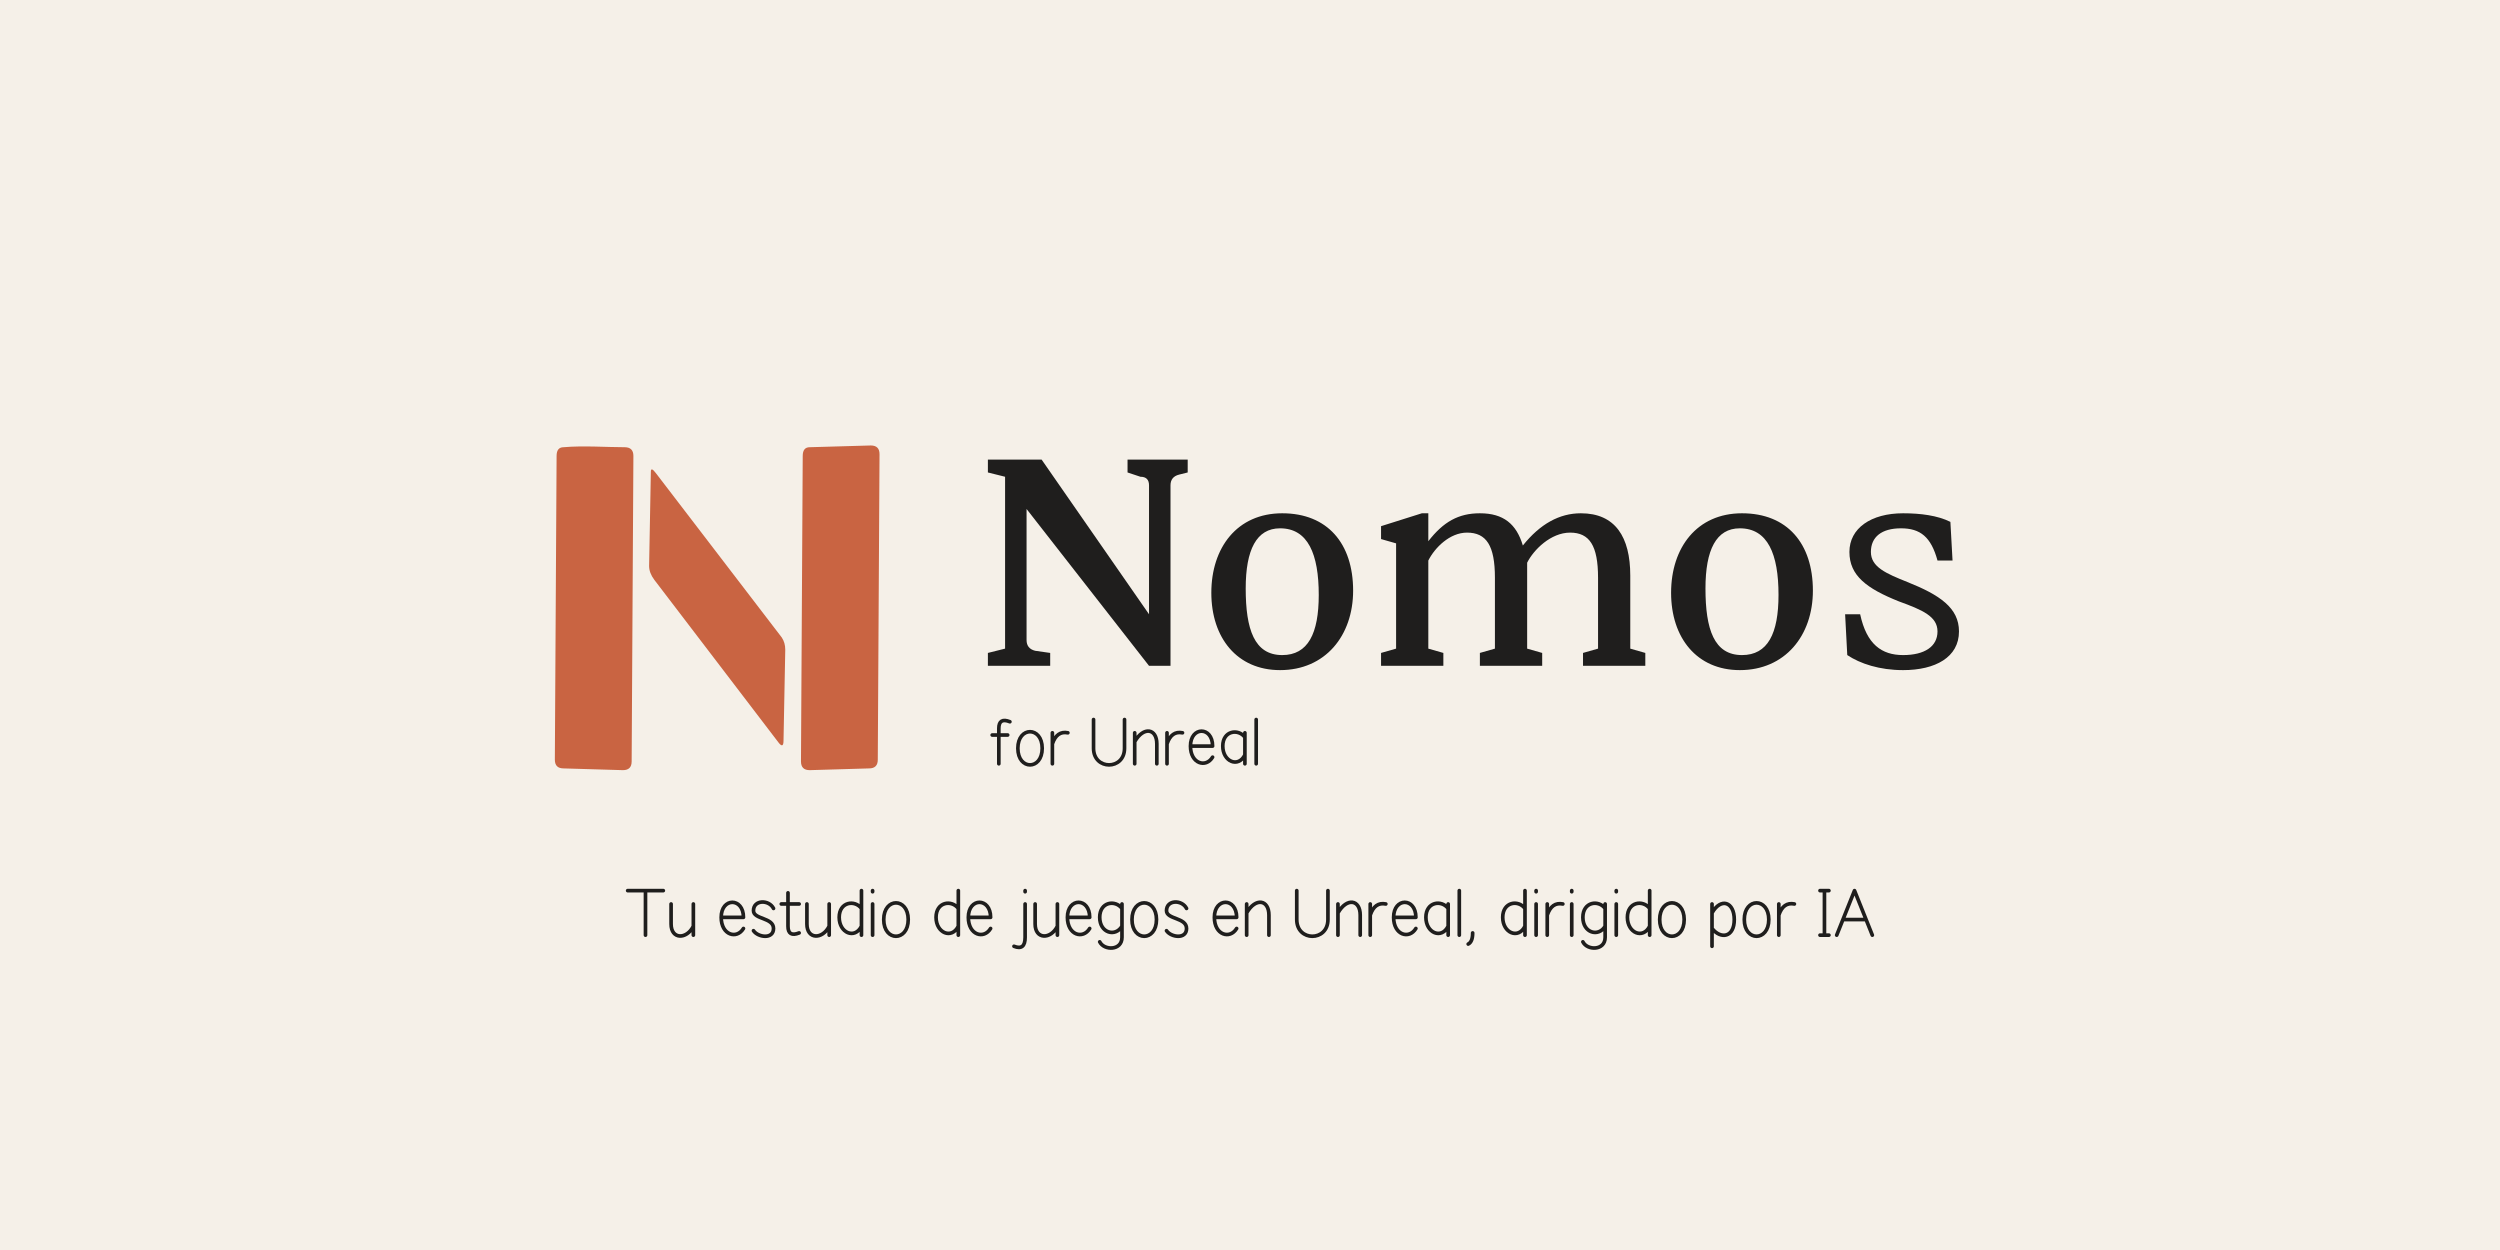
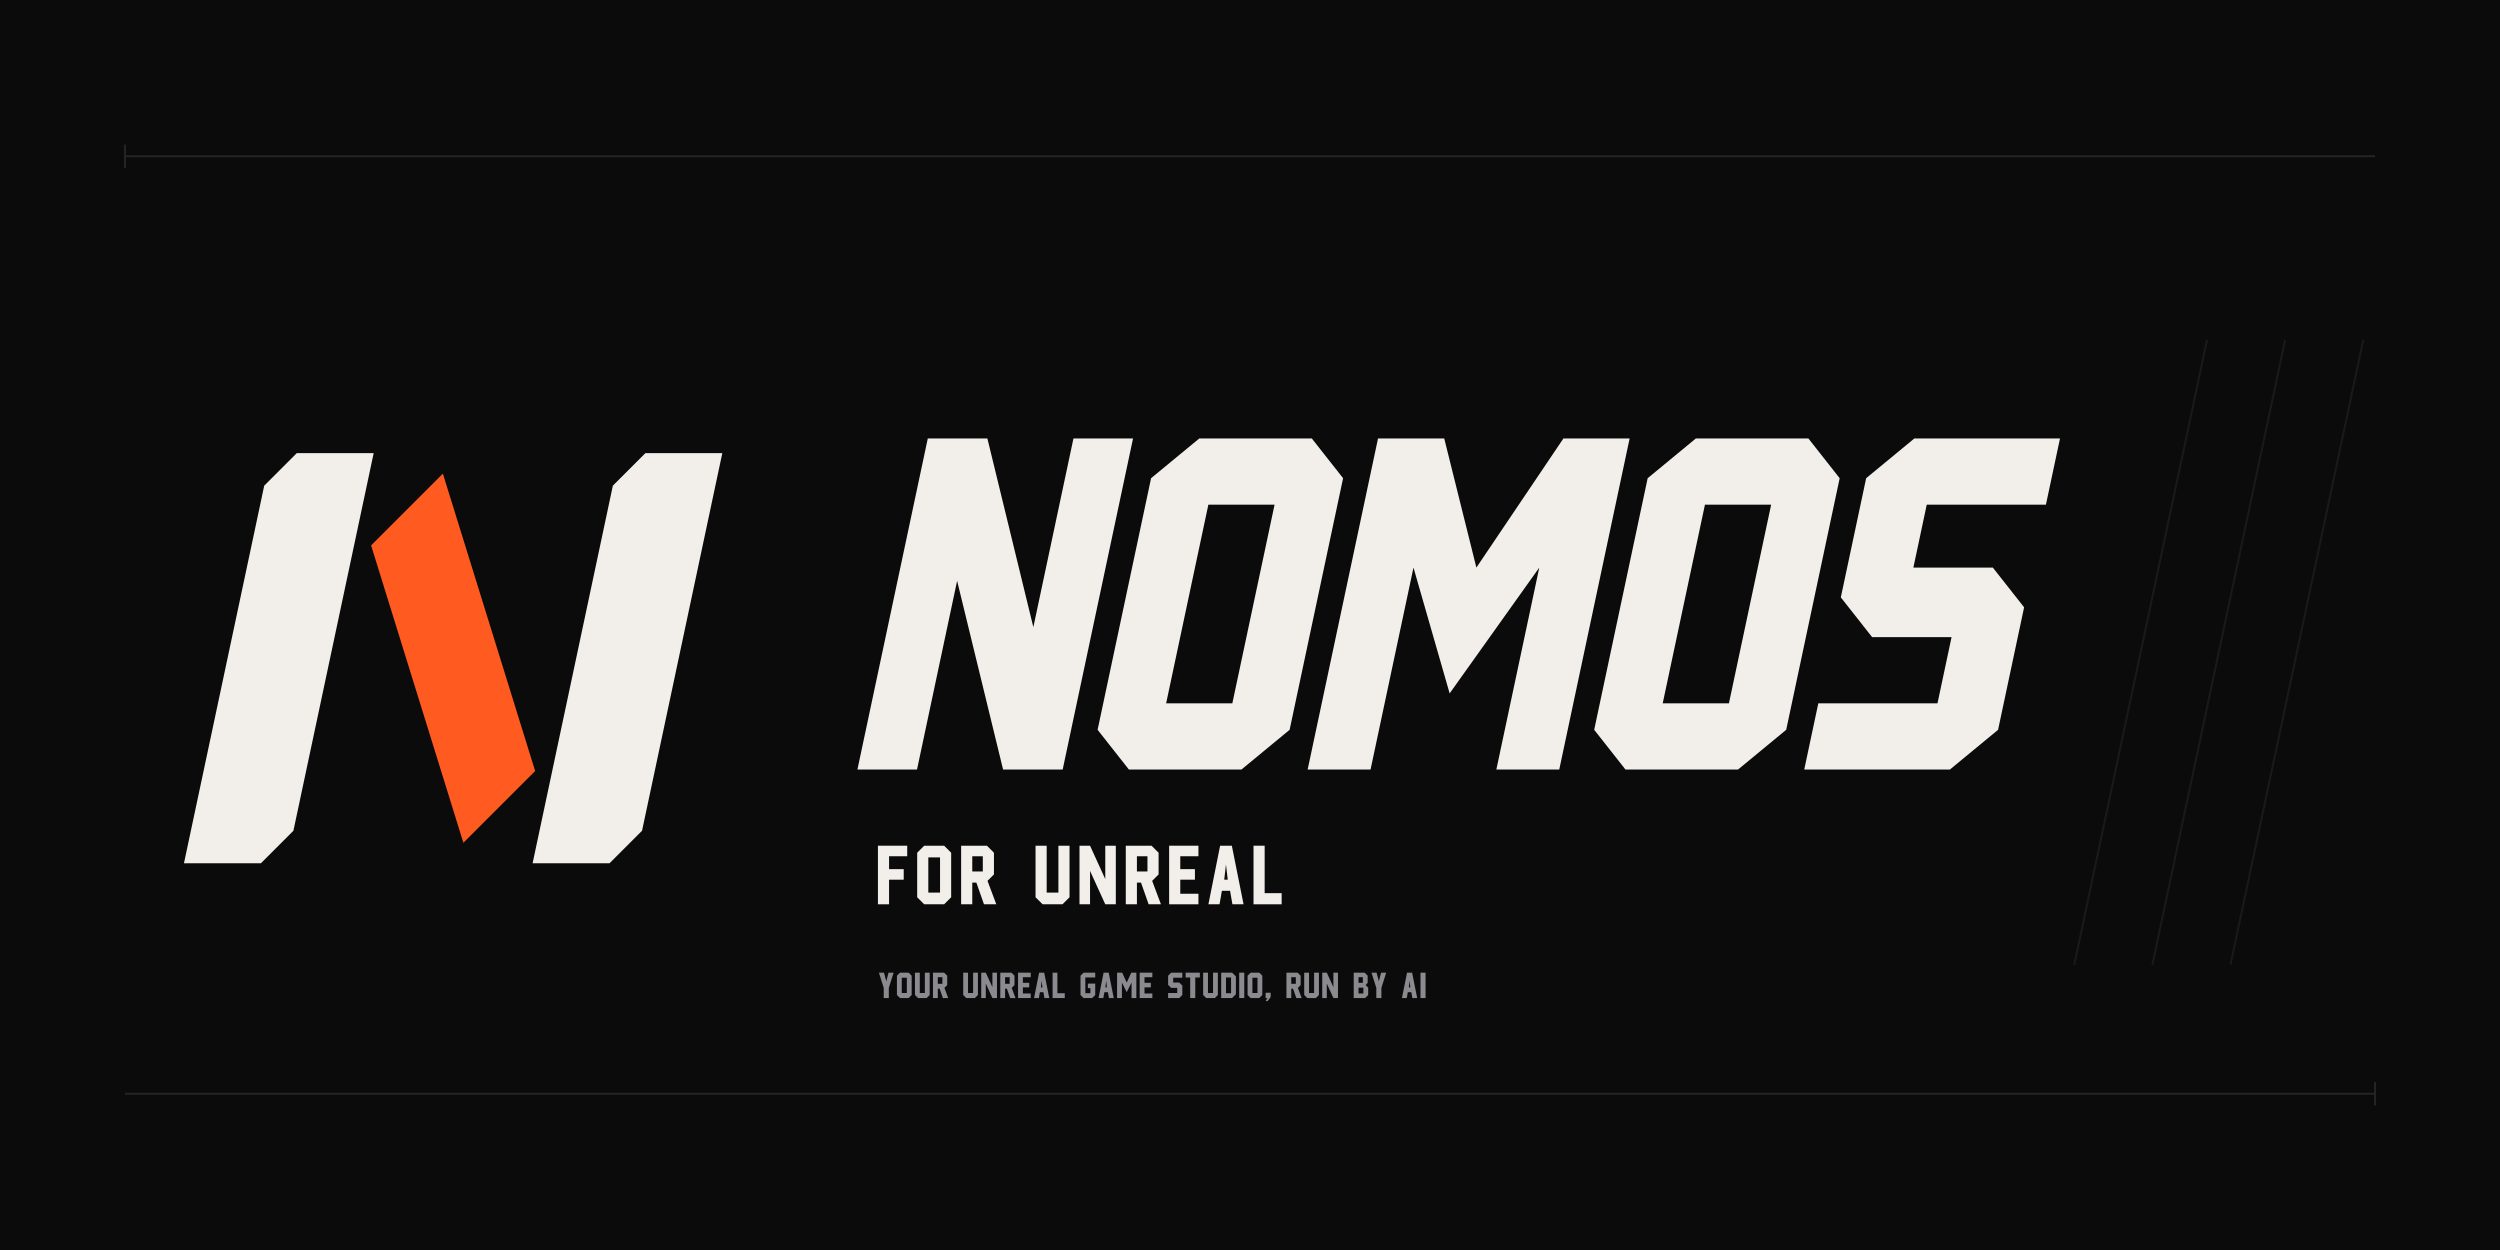
<svg xmlns="http://www.w3.org/2000/svg" width="1280" height="640" viewBox="0 0 1280 640" role="img" aria-labelledby="title desc">
-   <path fill="#F5F0E8" d="M0 0H1280V640H0Z" />
-   <g transform="translate(244 188) scale(1.1)">
-     <g fill="#C96442" transform="translate(8 8) scale(.8125)">
-       <path d="M40 36 C51 35 65 36 75 36 Q80 36 80 41 L79 216 Q79 221 74 221 L40 220 Q35 220 35 215 L36 41 Q36 36 40 36Z" />
-       <path d="M90 50 Q90 47 93 51 L165 145 Q167 148 167 152 L166 204 Q166 209 163 205 L92 112 Q89 108 89 104Z" />
-       <path d="M181 36 L216 35 Q221 35 221 40 L220 215 Q220 220 215 220 L181 221 Q176 221 176 216 L177 41 Q177 36 181 36Z" />
+   <path fill="#0B0B0C" d="M0 0H1280V640H0Z" />
+   <g fill="none" stroke="#8A8A8F" stroke-width="1" opacity="0.2">
+     <path d="M64 80H1216M64 560H1216M64 74V86M1216 554V566" />
+   </g>
+   <g fill="none" stroke="#8A8A8F" stroke-width="1" opacity="0.12">
+     <path d="M1130 174L1062 494M1170 174L1102 494M1210 174L1142 494" />
+   </g>
+   <g transform="translate(64 172) scale(1.5)">
+     <g transform="translate(0 -2) scale(0.875)">
+       <path id="upright-left" fill="#F2EFEA" d="M67.009 48L97.009 48L65.699 195.301L53 208L23 208L54.31 60.699Z" />
+       <path id="ember-diagonal" fill="#FF5A1F" d="M96 84L124 56L160 172L132 200Z" />
+       <path id="upright-right" fill="#F2EFEA" d="M203.009 48L233.009 48L201.699 195.301L189 208L159 208L190.31 60.699Z" />
    </g>
-     <g aria-label="Nomos" transform="translate(236 39)" fill="#1F1E1D" fill-rule="evenodd">
-       <path transform="translate(0 0)" d="M2 100 V94 L10 92 V12 L2 10 V4 H27 L77 76 V16 Q77 12 73 12 L67 10 V4 H95 V10 L91 11 Q87 12 87 16 V100 H77 L20 27 V88 Q20 92 24 93 L31 94 V100Z" />
-       <path transform="translate(104 0)" d="M35 29 C14 29 2 45 2 66 C2 87 14 102 34 102 C55 102 68 86 68 65 C68 43 56 29 35 29Z M34 36 C47 36 52 48 52 67 C52 85 47 95 35 95 C22 95 18 83 18 64 C18 46 23 36 34 36Z" />
-       <path transform="translate(184 0)" d="M1 100 V94 L8 92 V43 L1 41 V35 L20 29 H23 V42 C30 33 37 29 47 29 C58 29 64 34 67 44 C75 34 84 29 94 29 C110 29 117 40 117 58 V92 L124 94 V100 H95 V94 L102 92 V59 C102 44 98 38 89 38 C80 38 72 46 69 52 V92 L76 94 V100 H47 V94 L54 92 V59 C54 44 50 38 41 38 C33 38 26 45 23 51 V92 L30 94 V100Z" />
-       <path transform="translate(318 0)" d="M35 29 C14 29 2 45 2 66 C2 87 14 102 34 102 C55 102 68 86 68 65 C68 43 56 29 35 29Z M34 36 C47 36 52 48 52 67 C52 85 47 95 35 95 C22 95 18 83 18 64 C18 46 23 36 34 36Z" />
-       <path transform="translate(399 0)" d="M51 33 L52 51 H45 C42 40 37 36 28 36 C19 36 14 40 14 47 C14 54 21 57 31 61 C46 67 55 73 55 84 C55 96 44 102 29 102 C18 102 9 99 3 95 L2 76 H9 C12 90 19 95 29 95 C39 95 45 91 45 84 C45 77 38 74 27 70 C12 64 4 58 4 47 C4 36 14 29 29 29 C37 29 45 30 51 33Z" />
+     <g fill="#F2EFEA" fill-rule="evenodd" transform="translate(250 35) scale(1.13) matrix(1 0 -0.2125566 1 21.25566 0)">
+       <path transform="translate(0 0)" d="M0 100V0H18L44 57V0H62V100H44L18 43V100Z" />
+       <path transform="translate(70 0)" d="M12 0H46L58 12V88L46 100H12L0 88V12ZM19 20V80H39V20Z" />
+       <path transform="translate(136 0)" d="M0 100V0H20L38 39L56 0H76V100H57V39L38 77L19 39V100Z" />
+       <path transform="translate(220 0)" d="M12 0H46L58 12V88L46 100H12L0 88V12ZM19 20V80H39V20Z" />
+       <path transform="translate(286 0)" d="M12 0H56V20H20V39H44L56 51V88L44 100H0V80H36V60H12L0 48V12Z" />
    </g>
-     <g aria-label="for Unreal" transform="translate(240 164) scale(1.03)" fill="none" stroke="#1F1E1D" stroke-width="1.65" stroke-linecap="round" stroke-linejoin="round">
-       <path transform="translate(0 0)" d="M3 20 V4 Q3 -1 8 1 M0 7 H7" />
-       <path transform="translate(10.6 0)" d="M12 13 C12 3 1 3 1 13 C1 23 12 23 12 13Z" />
-       <path transform="translate(26.2 0)" d="M1 20 V6 M1 11 Q3 5 8 6" />
-       <path transform="translate(44.8 0)" d="M1 0 V13 C1 23 15 23 15 13 V0" />
-       <path transform="translate(63.4 0)" d="M1 20 V6 M1 10 C5 3 11 4 11 11 V20" />
-       <path transform="translate(78 0)" d="M1 20 V6 M1 11 Q3 5 8 6" />
-       <path transform="translate(88.6 0)" d="M1 12 H11 C11 3 1 3 1 12 C1 20 8 22 11 17" />
-       <path transform="translate(103.2 0)" d="M11 8 C8 4 1 5 1 12 C1 19 8 22 11 16 M11 6 V20" />
-       <path transform="translate(117.8 0)" d="M1.5 0 V20" />
+     <g fill="#F2EFEA" fill-rule="evenodd" transform="translate(257 174) scale(0.2)">
+       <path transform="translate(0 0)" d="M0 100V0H50V18H19V40H44V58H19V100Z" />
+       <path transform="translate(67 0)" d="M12 0H46L58 12V88L46 100H12L0 88V12ZM19 20V80H39V20Z" />
+       <path transform="translate(142 0)" d="M0 100V0H44L56 12V49L45 60L60 100H39L26 63H19V100ZM19 18V44H37V18Z" />
+       <path transform="translate(269 0)" d="M0 0H19V80H39V0H58V88L46 100H12L0 88Z" />
+       <path transform="translate(344 0)" d="M0 100V0H18L44 57V0H62V100H44L18 43V100Z" />
+       <path transform="translate(423 0)" d="M0 100V0H44L56 12V49L45 60L60 100H39L26 63H19V100ZM19 18V44H37V18Z" />
+       <path transform="translate(497 0)" d="M0 0H50V18H19V40H44V58H19V82H50V100H0Z" />
+       <path transform="translate(564 0)" d="M0 100L20 0H40L60 100H41L37 77H23L19 100ZM27 58H33L30 32Z" />
+       <path transform="translate(641 0)" d="M0 0H19V81H48V100H0Z" />
    </g>
  </g>
-   <g aria-label="Tu estudio de juegos en Unreal, dirigido por IA" transform="translate(321.37 456) scale(1.14)" fill="none" stroke="#1F1E1D" stroke-width="1.65" stroke-linecap="round" stroke-linejoin="round">
-     <path transform="translate(0 0)" d="M0 0 H16 M8 0 V20" />
-     <path transform="translate(18.5 0)" d="M1 6 V15 C1 22 8 22 11 16 M11 6 V20" />
-     <path transform="translate(41 0)" d="M1 12 H11 C11 3 1 3 1 12 C1 20 8 22 11 17" />
-     <path transform="translate(55.5 0)" d="M10 8 C8 4 1 4 1 9 C1 13 10 12 10 17 C10 22 3 21 1 18" />
-     <path transform="translate(69 0)" d="M3 1 V16 Q3 21 8 19 M0 6 H8" />
-     <path transform="translate(79.5 0)" d="M1 6 V15 C1 22 8 22 11 16 M11 6 V20" />
-     <path transform="translate(94 0)" d="M11 8 C8 4 1 5 1 12 C1 19 8 22 11 16 M11 0 V20" />
-     <path transform="translate(108.5 0)" d="M1.5 6 V20 M1.5 0 V0.5" />
-     <path transform="translate(114 0)" d="M12 13 C12 3 1 3 1 13 C1 23 12 23 12 13Z" />
-     <path transform="translate(137.5 0)" d="M11 8 C8 4 1 5 1 12 C1 19 8 22 11 16 M11 0 V20" />
-     <path transform="translate(152 0)" d="M1 12 H11 C11 3 1 3 1 12 C1 20 8 22 11 17" />
-     <path transform="translate(174.5 0)" d="M4 6 V21 Q4 27 -1 25 M4 0 V0.5" />
-     <path transform="translate(182 0)" d="M1 6 V15 C1 22 8 22 11 16 M11 6 V20" />
-     <path transform="translate(196.5 0)" d="M1 12 H11 C11 3 1 3 1 12 C1 20 8 22 11 17" />
-     <path transform="translate(211 0)" d="M11 8 C8 4 1 5 1 12 C1 19 8 21 11 16 M11 6 V21 C11 27 3 27 1 23" />
-     <path transform="translate(225.5 0)" d="M12 13 C12 3 1 3 1 13 C1 23 12 23 12 13Z" />
-     <path transform="translate(241 0)" d="M10 8 C8 4 1 4 1 9 C1 13 10 12 10 17 C10 22 3 21 1 18" />
-     <path transform="translate(262.5 0)" d="M1 12 H11 C11 3 1 3 1 12 C1 20 8 22 11 17" />
-     <path transform="translate(277 0)" d="M1 20 V6 M1 10 C5 3 11 4 11 11 V20" />
-     <path transform="translate(299.5 0)" d="M1 0 V13 C1 23 15 23 15 13 V0" />
-     <path transform="translate(318 0)" d="M1 20 V6 M1 10 C5 3 11 4 11 11 V20" />
-     <path transform="translate(332.5 0)" d="M1 20 V6 M1 11 Q3 5 8 6" />
-     <path transform="translate(343 0)" d="M1 12 H11 C11 3 1 3 1 12 C1 20 8 22 11 17" />
-     <path transform="translate(357.5 0)" d="M11 8 C8 4 1 5 1 12 C1 19 8 22 11 16 M11 6 V20" />
-     <path transform="translate(372 0)" d="M1.5 0 V20" />
-     <path transform="translate(377.5 0)" d="M2 19 Q2 23 0 24" />
-     <path transform="translate(392 0)" d="M11 8 C8 4 1 5 1 12 C1 19 8 22 11 16 M11 0 V20" />
-     <path transform="translate(406.5 0)" d="M1.5 6 V20 M1.5 0 V0.5" />
-     <path transform="translate(412 0)" d="M1 20 V6 M1 11 Q3 5 8 6" />
-     <path transform="translate(422.5 0)" d="M1.5 6 V20 M1.5 0 V0.5" />
-     <path transform="translate(428 0)" d="M11 8 C8 4 1 5 1 12 C1 19 8 21 11 16 M11 6 V21 C11 27 3 27 1 23" />
-     <path transform="translate(442.5 0)" d="M1.5 6 V20 M1.5 0 V0.5" />
-     <path transform="translate(448 0)" d="M11 8 C8 4 1 5 1 12 C1 19 8 22 11 16 M11 0 V20" />
-     <path transform="translate(462.5 0)" d="M12 13 C12 3 1 3 1 13 C1 23 12 23 12 13Z" />
-     <path transform="translate(486 0)" d="M1 25 V6 M1 10 C5 3 11 5 11 13 C11 21 5 22 1 17" />
-     <path transform="translate(500.5 0)" d="M12 13 C12 3 1 3 1 13 C1 23 12 23 12 13Z" />
-     <path transform="translate(516 0)" d="M1 20 V6 M1 11 Q3 5 8 6" />
-     <path transform="translate(534.5 0)" d="M1 0 H5 M3 0 V20 M1 20 H5" />
-     <path transform="translate(543 0)" d="M0 20 L8 0 L16 20 M3 13 H13" />
+   <g fill="#8A8A8F" fill-rule="evenodd" transform="translate(450 498) scale(0.13)">
+     <path transform="translate(0 0)" d="M0 0H20L29 34L38 0H58L39 60V100H19V60Z" />
+     <path transform="translate(71 0)" d="M12 0H46L58 12V88L46 100H12L0 88V12ZM19 20V80H39V20Z" />
+     <path transform="translate(142 0)" d="M0 0H19V80H39V0H58V88L46 100H12L0 88Z" />
+     <path transform="translate(213 0)" d="M0 100V0H44L56 12V49L45 60L60 100H39L26 63H19V100ZM19 18V44H37V18Z" />
+     <path transform="translate(332 0)" d="M0 0H19V80H39V0H58V88L46 100H12L0 88Z" />
+     <path transform="translate(403 0)" d="M0 100V0H18L44 57V0H62V100H44L18 43V100Z" />
+     <path transform="translate(478 0)" d="M0 100V0H44L56 12V49L45 60L60 100H39L26 63H19V100ZM19 18V44H37V18Z" />
+     <path transform="translate(548 0)" d="M0 0H50V18H19V40H44V58H19V82H50V100H0Z" />
+     <path transform="translate(611 0)" d="M0 100L20 0H40L60 100H41L37 77H23L19 100ZM27 58H33L30 32Z" />
+     <path transform="translate(684 0)" d="M0 0H19V81H48V100H0Z" />
+     <path transform="translate(794 0)" d="M12 0H58V19H19V81H39V61H29V43H58V88L46 100H12L0 88V12Z" />
+     <path transform="translate(865 0)" d="M0 100L20 0H40L60 100H41L37 77H23L19 100ZM27 58H33L30 32Z" />
+     <path transform="translate(938 0)" d="M0 100V0H20L38 39L56 0H76V100H57V39L38 77L19 39V100Z" />
+     <path transform="translate(1027 0)" d="M0 0H50V18H19V40H44V58H19V82H50V100H0Z" />
+     <path transform="translate(1139 0)" d="M12 0H56V20H20V39H44L56 51V88L44 100H0V80H36V60H12L0 48V12Z" />
+     <path transform="translate(1208 0)" d="M0 0H56V19H38V100H18V19H0Z" />
+     <path transform="translate(1277 0)" d="M0 0H19V80H39V0H58V88L46 100H12L0 88Z" />
+     <path transform="translate(1348 0)" d="M0 0H43L58 15V85L43 100H0ZM19 19V81H39V19Z" />
+     <path transform="translate(1419 0)" d="M0 0H20V100H0Z" />
+     <path transform="translate(1452 0)" d="M12 0H46L58 12V88L46 100H12L0 88V12ZM19 20V80H39V20Z" />
+     <path transform="translate(1523 0)" d="M0 79H20V96L8 112H0L7 100H0Z" />
+     <path transform="translate(1605 0)" d="M0 100V0H44L56 12V49L45 60L60 100H39L26 63H19V100ZM19 18V44H37V18Z" />
+     <path transform="translate(1675 0)" d="M0 0H19V80H39V0H58V88L46 100H12L0 88Z" />
+     <path transform="translate(1746 0)" d="M0 100V0H18L44 57V0H62V100H44L18 43V100Z" />
+     <path transform="translate(1870 0)" d="M0 0H43L55 12V40L47 49L57 59V88L45 100H0ZM19 18V40H36V18ZM19 59V82H38V59Z" />
+     <path transform="translate(1940 0)" d="M0 0H20L29 34L38 0H58L39 60V100H19V60Z" />
+     <path transform="translate(2060 0)" d="M0 100L20 0H40L60 100H41L37 77H23L19 100ZM27 58H33L30 32Z" />
+     <path transform="translate(2133 0)" d="M0 0H20V100H0Z" />
  </g>
</svg>
